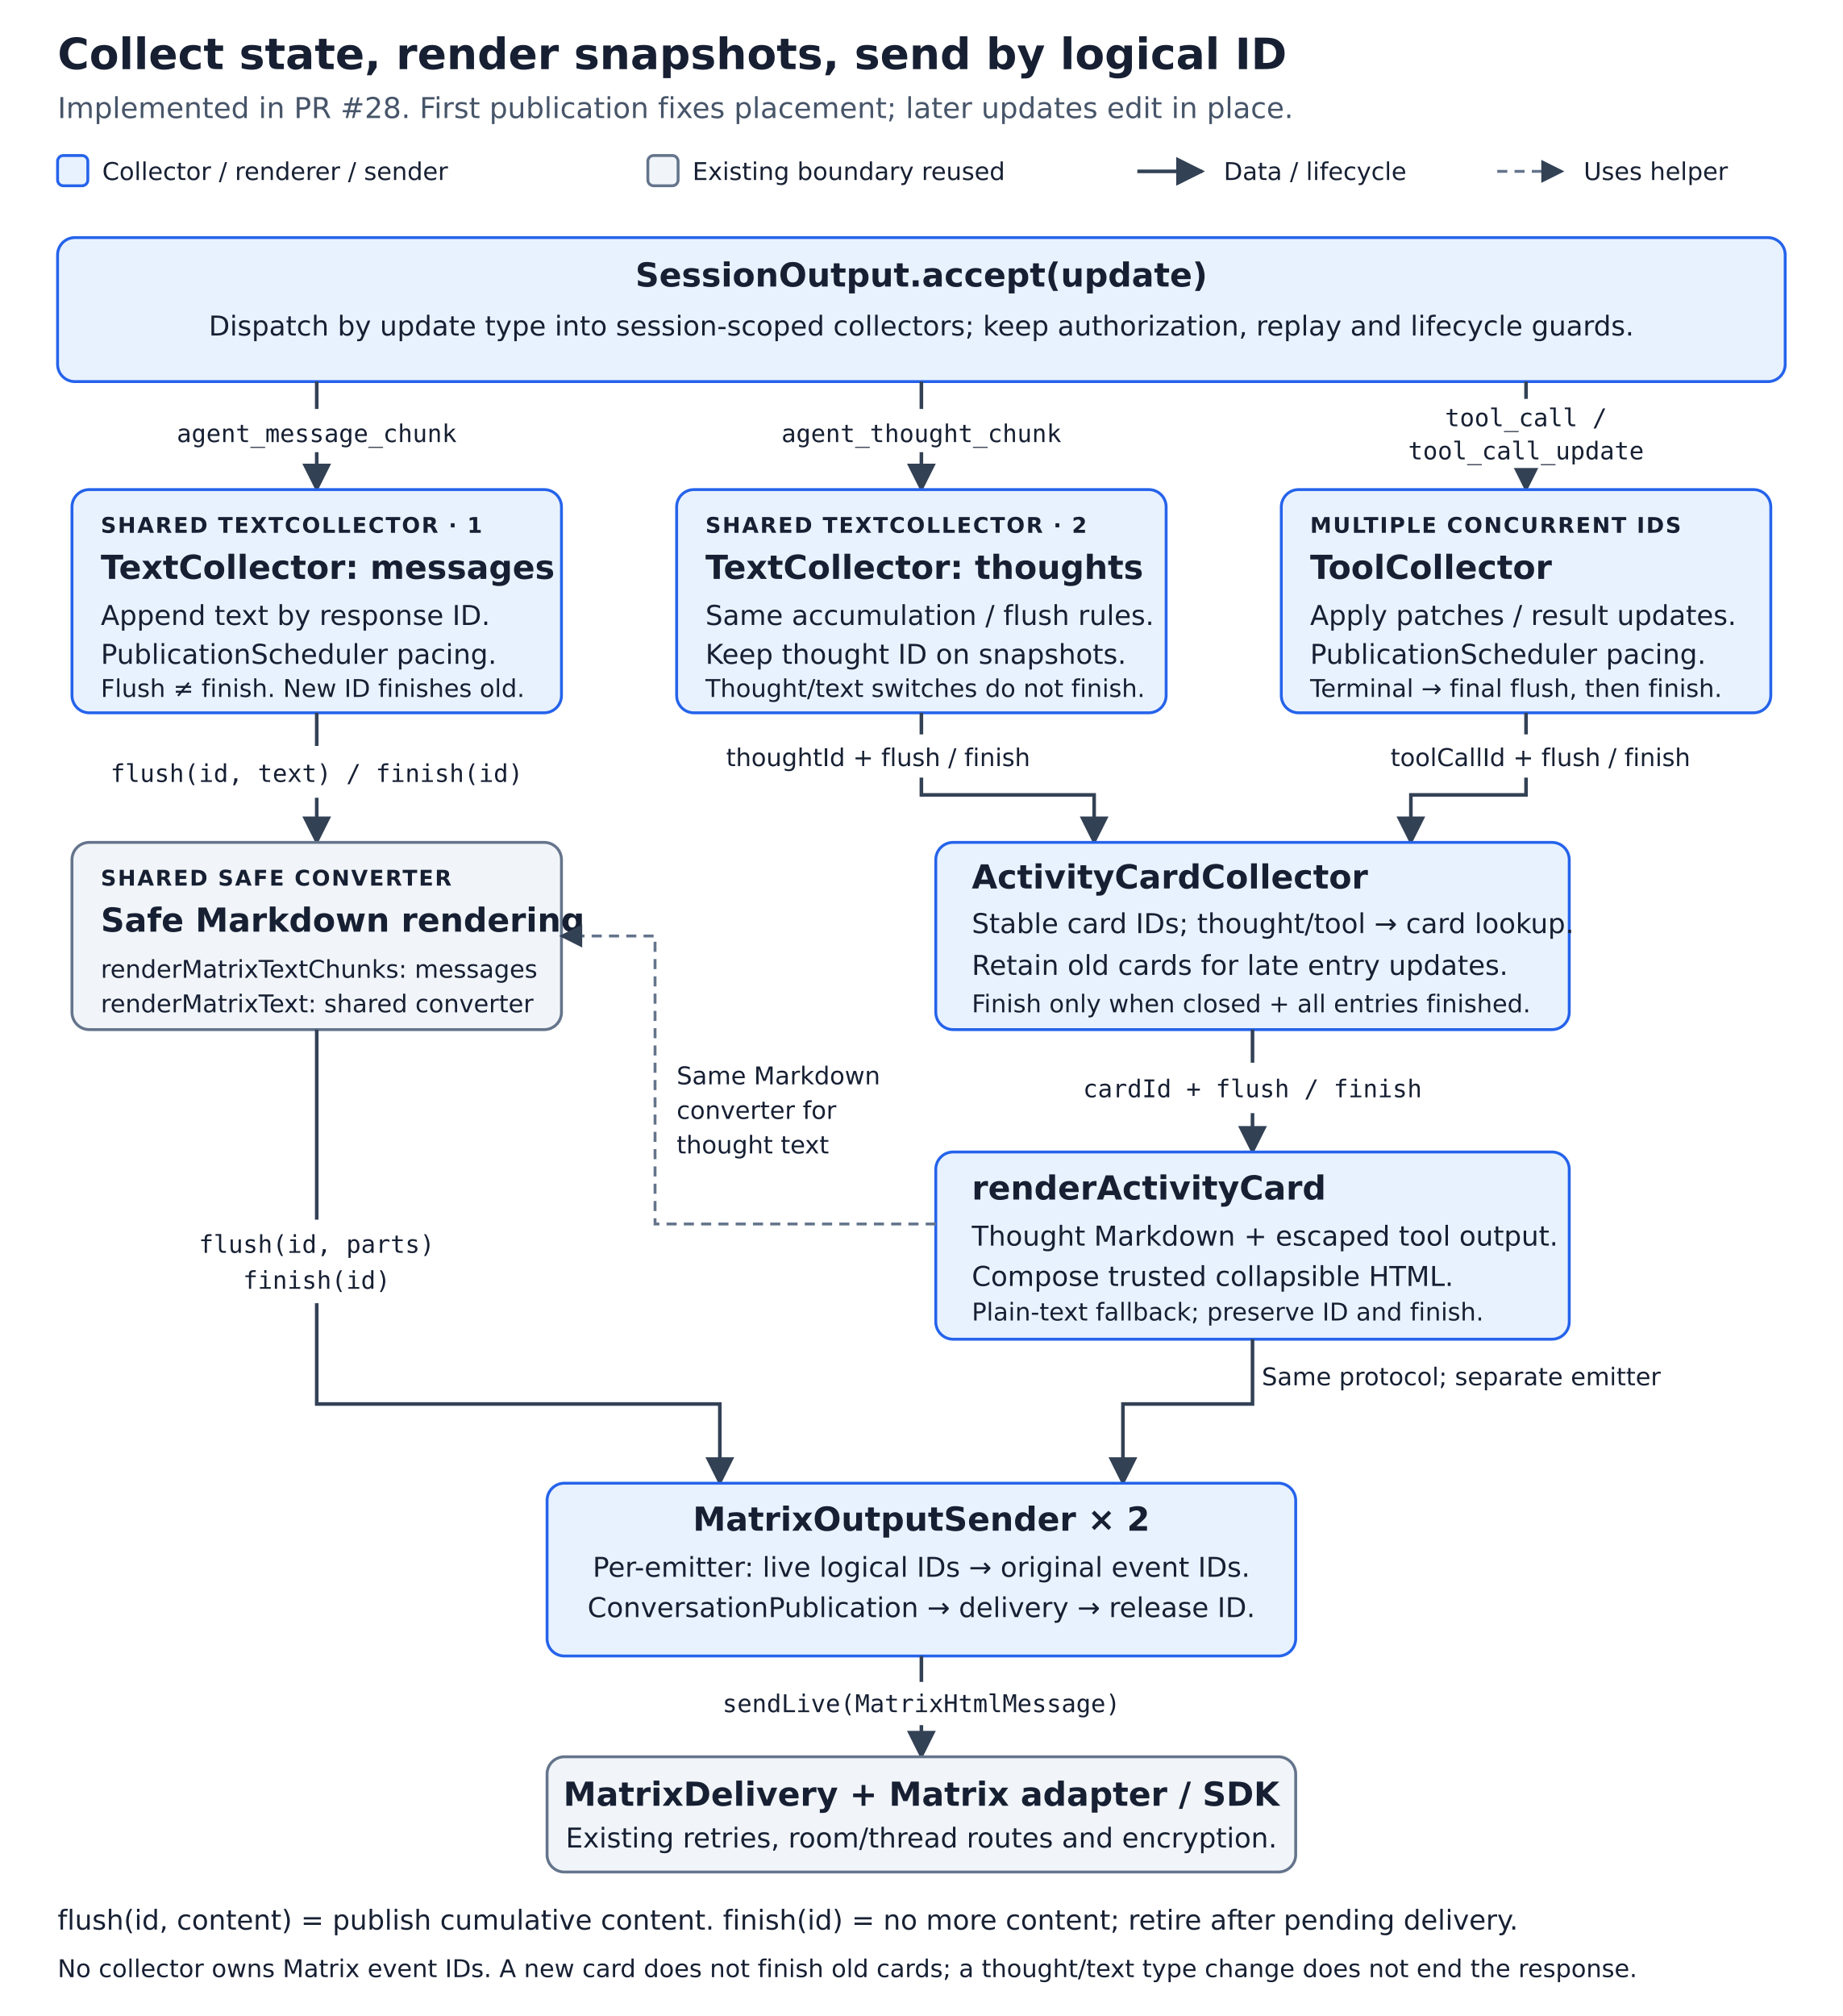
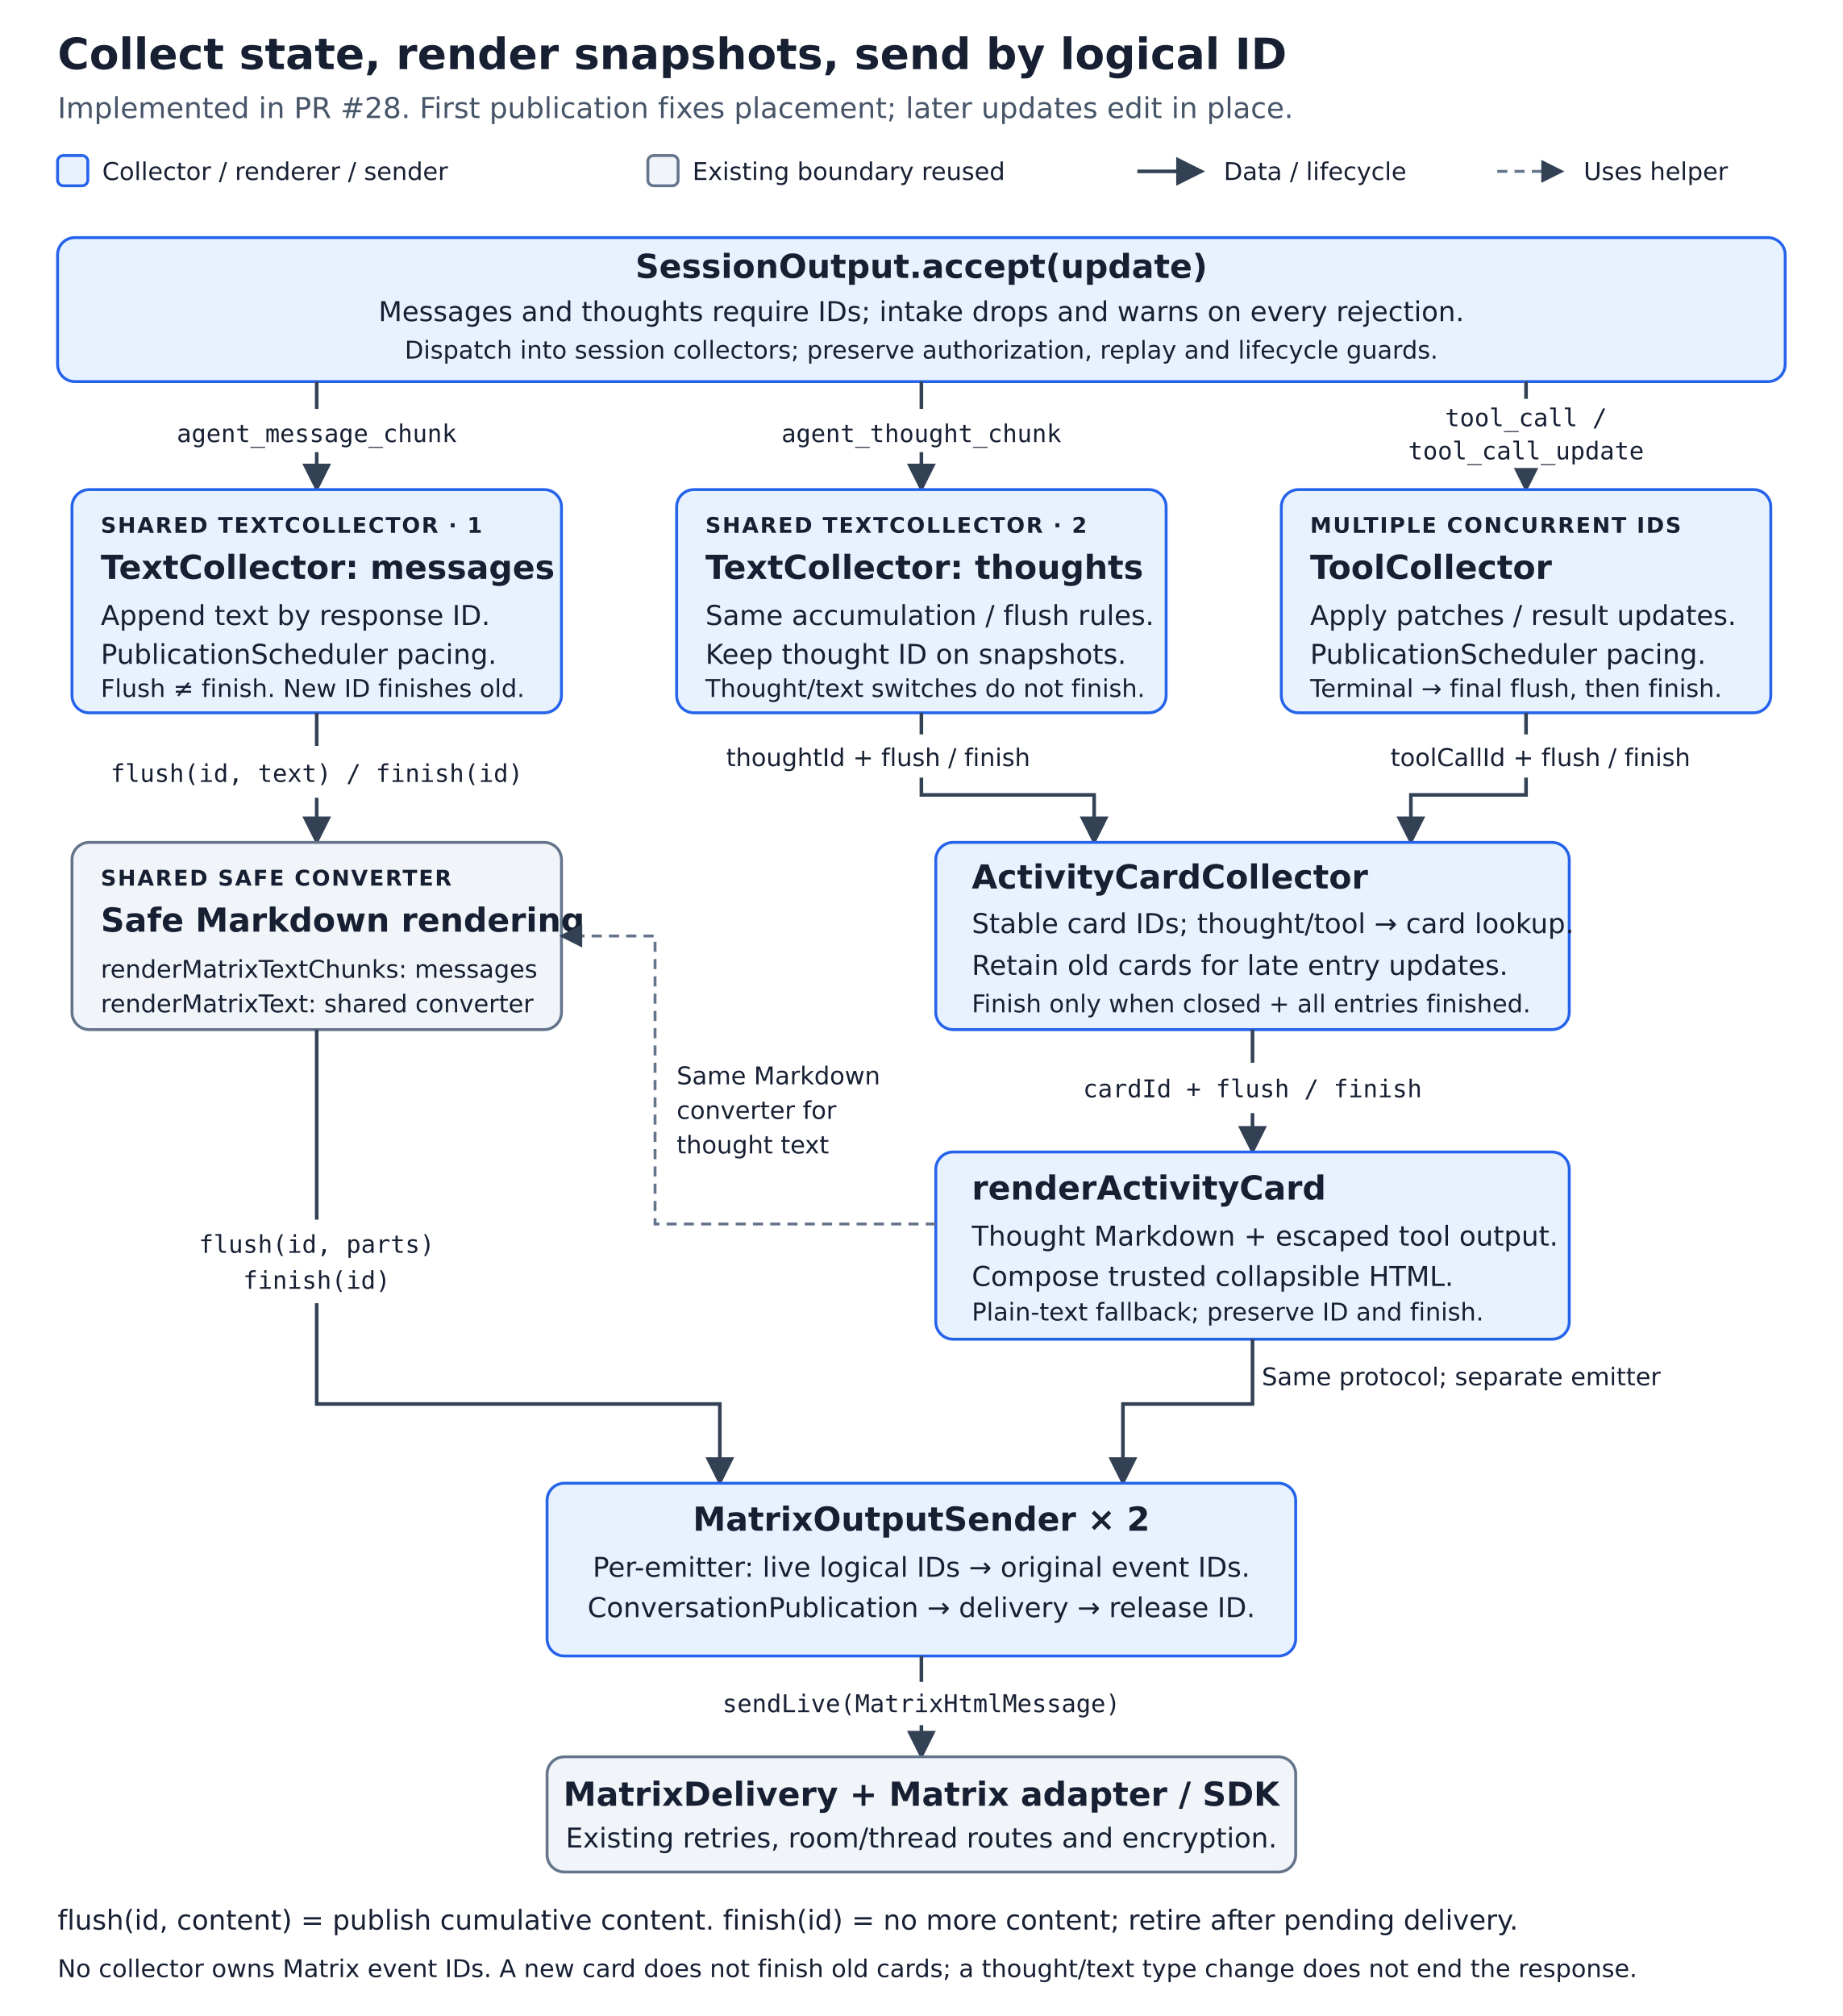
<svg xmlns="http://www.w3.org/2000/svg" width="1280" height="1400" viewBox="0 0 1280 1400" role="img" aria-labelledby="title description">
  <defs>
    <marker id="arrow" viewBox="0 0 10 10" refX="9" refY="5" markerWidth="8" markerHeight="8" orient="auto">
      <path d="M 0 0 L 10 5 L 0 10 Z" fill="#334155" />
    </marker>
    <style>
      text { font-family: DejaVu Sans, sans-serif; fill: #172033; }
      .title { font-size: 30px; font-weight: 700; }
      .subtitle { font-size: 20px; fill: #475569; }
      .name { font-size: 23px; font-weight: 700; }
      .body { font-size: 19px; }
      .small { font-size: 17px; }
      .code { font-family: DejaVu Sans Mono, monospace; font-size: 17px; }
      .tag { font-size: 15px; font-weight: 700; letter-spacing: 1px; }
      .proposed { fill: #e8f2ff; stroke: #2563eb; stroke-width: 2; }
      .reused { fill: #f1f5f9; stroke: #64748b; stroke-width: 2; }
      .flow { fill: none; stroke: #334155; stroke-width: 2.5; marker-end: url(#arrow); }
      .uses { fill: none; stroke: #64748b; stroke-width: 2; stroke-dasharray: 7 5; marker-end: url(#arrow); }
    </style>
  </defs>
  <rect width="1280" height="1400" fill="#ffffff" />
  <text x="40" y="48" class="title">Collect state, render snapshots, send by logical ID</text>
  <text x="40" y="82" class="subtitle">Implemented in PR #28. First publication fixes placement; later updates edit in place.</text>
  <rect x="40" y="108" width="21" height="21" rx="4" class="proposed" />
  <text x="71" y="125" class="small">Collector / renderer / sender</text>
  <rect x="450" y="108" width="21" height="21" rx="4" class="reused" />
  <text x="481" y="125" class="small">Existing boundary reused</text>
  <path d="M 790 119 H 835" class="flow" />
  <text x="850" y="125" class="small">Data / lifecycle</text>
  <path d="M 1040 119 H 1085" class="uses" />
  <text x="1100" y="125" class="small">Uses helper</text>
  <rect x="40" y="165" width="1200" height="100" rx="12" class="proposed" />
-   <text x="640" y="199" text-anchor="middle" class="name">SessionOutput.accept(update)</text>
-   <text x="640" y="233" text-anchor="middle" class="body">Dispatch by update type into session-scoped collectors; keep authorization, replay and lifecycle guards.</text>
+   <text x="640" y="193" text-anchor="middle" class="name">SessionOutput.accept(update)</text>
+   <text x="640" y="223" text-anchor="middle" class="body">Messages and thoughts require IDs; intake drops and warns on every rejection.</text>
+   <text x="640" y="249" text-anchor="middle" class="small">Dispatch into session collectors; preserve authorization, replay and lifecycle guards.</text>
  <path d="M 220 265 V 340" class="flow" />
  <rect x="75" y="284" width="290" height="30" fill="#ffffff" />
  <text x="220" y="307" text-anchor="middle" class="code">agent_message_chunk</text>
  <path d="M 640 265 V 340" class="flow" />
  <rect x="495" y="284" width="290" height="30" fill="#ffffff" />
  <text x="640" y="307" text-anchor="middle" class="code">agent_thought_chunk</text>
  <path d="M 1060 265 V 340" class="flow" />
  <rect x="925" y="277" width="270" height="48" fill="#ffffff" />
  <text x="1060" y="296" text-anchor="middle" class="code">tool_call /</text>
  <text x="1060" y="319" text-anchor="middle" class="code">tool_call_update</text>
  <rect x="50" y="340" width="340" height="155" rx="12" class="proposed" />
  <text x="70" y="370" class="tag">SHARED TEXTCOLLECTOR · 1</text>
  <text x="70" y="402" class="name">TextCollector: messages</text>
  <text x="70" y="434" class="body">Append text by response ID.</text>
  <text x="70" y="461" class="body">PublicationScheduler pacing.</text>
  <text x="70" y="484" class="small">Flush ≠ finish. New ID finishes old.</text>
  <rect x="470" y="340" width="340" height="155" rx="12" class="proposed" />
  <text x="490" y="370" class="tag">SHARED TEXTCOLLECTOR · 2</text>
  <text x="490" y="402" class="name">TextCollector: thoughts</text>
  <text x="490" y="434" class="body">Same accumulation / flush rules.</text>
  <text x="490" y="461" class="body">Keep thought ID on snapshots.</text>
  <text x="490" y="484" class="small">Thought/text switches do not finish.</text>
  <rect x="890" y="340" width="340" height="155" rx="12" class="proposed" />
  <text x="910" y="370" class="tag">MULTIPLE CONCURRENT IDS</text>
  <text x="910" y="402" class="name">ToolCollector</text>
  <text x="910" y="434" class="body">Apply patches / result updates.</text>
  <text x="910" y="461" class="body">PublicationScheduler pacing.</text>
  <text x="910" y="484" class="small">Terminal → final flush, then finish.</text>
  <path d="M 220 495 V 585" class="flow" />
  <rect x="65" y="518" width="310" height="36" fill="#ffffff" />
  <text x="220" y="543" text-anchor="middle" class="code">flush(id, text) / finish(id)</text>
  <path d="M 640 495 V 552 H 760 V 585" class="flow" />
  <rect x="470" y="510" width="290" height="30" fill="#ffffff" />
  <text x="610" y="532" text-anchor="middle" class="small">thoughtId + flush / finish</text>
  <path d="M 1060 495 V 552 H 980 V 585" class="flow" />
  <rect x="915" y="510" width="310" height="30" fill="#ffffff" />
  <text x="1070" y="532" text-anchor="middle" class="small">toolCallId + flush / finish</text>
  <rect x="50" y="585" width="340" height="130" rx="12" class="reused" />
  <text x="70" y="615" class="tag">SHARED SAFE CONVERTER</text>
  <text x="70" y="647" class="name">Safe Markdown rendering</text>
  <text x="70" y="679" class="small">renderMatrixTextChunks: messages</text>
  <text x="70" y="703" class="small">renderMatrixText: shared converter</text>
  <rect x="650" y="585" width="440" height="130" rx="12" class="proposed" />
  <text x="675" y="617" class="name">ActivityCardCollector</text>
  <text x="675" y="648" class="body">Stable card IDs; thought/tool → card lookup.</text>
  <text x="675" y="677" class="body">Retain old cards for late entry updates.</text>
  <text x="675" y="703" class="small">Finish only when closed + all entries finished.</text>
  <path d="M 870 715 V 800" class="flow" />
  <rect x="665" y="738" width="410" height="35" fill="#ffffff" />
  <text x="870" y="762" text-anchor="middle" class="code">cardId + flush / finish</text>
  <rect x="650" y="800" width="440" height="130" rx="12" class="proposed" />
  <text x="675" y="833" class="name">renderActivityCard</text>
  <text x="675" y="865" class="body">Thought Markdown + escaped tool output.</text>
  <text x="675" y="893" class="body">Compose trusted collapsible HTML.</text>
  <text x="675" y="917" class="small">Plain-text fallback; preserve ID and finish.</text>
  <path d="M 650 850 H 455 V 650 H 390" class="uses" />
  <text x="470" y="753" class="small">Same Markdown</text>
  <text x="470" y="777" class="small">converter for</text>
  <text x="470" y="801" class="small">thought text</text>
  <path d="M 220 715 V 975 H 500 V 1030" class="flow" />
  <rect x="60" y="847" width="320" height="58" fill="#ffffff" />
  <text x="220" y="870" text-anchor="middle" class="code">flush(id, parts)</text>
  <text x="220" y="895" text-anchor="middle" class="code">finish(id)</text>
  <path d="M 870 930 V 975 H 780 V 1030" class="flow" />
  <text x="1015" y="962" text-anchor="middle" class="small">Same protocol; separate emitter</text>
  <rect x="380" y="1030" width="520" height="120" rx="12" class="proposed" />
  <text x="640" y="1063" text-anchor="middle" class="name">MatrixOutputSender × 2</text>
  <text x="640" y="1095" text-anchor="middle" class="body">Per-emitter: live logical IDs → original event IDs.</text>
  <text x="640" y="1123" text-anchor="middle" class="body">ConversationPublication → delivery → release ID.</text>
  <path d="M 640 1150 V 1220" class="flow" />
  <rect x="450" y="1168" width="380" height="30" fill="#ffffff" />
  <text x="640" y="1189" text-anchor="middle" class="code">sendLive(MatrixHtmlMessage)</text>
  <rect x="380" y="1220" width="520" height="80" rx="12" class="reused" />
  <text x="640" y="1254" text-anchor="middle" class="name">MatrixDelivery + Matrix adapter / SDK</text>
  <text x="640" y="1283" text-anchor="middle" class="body">Existing retries, room/thread routes and encryption.</text>
  <text x="40" y="1340" class="body">flush(id, content) = publish cumulative content. finish(id) = no more content; retire after pending delivery.</text>
  <text x="40" y="1373" class="small">No collector owns Matrix event IDs. A new card does not finish old cards; a thought/text type change does not end the response.</text>
</svg>
